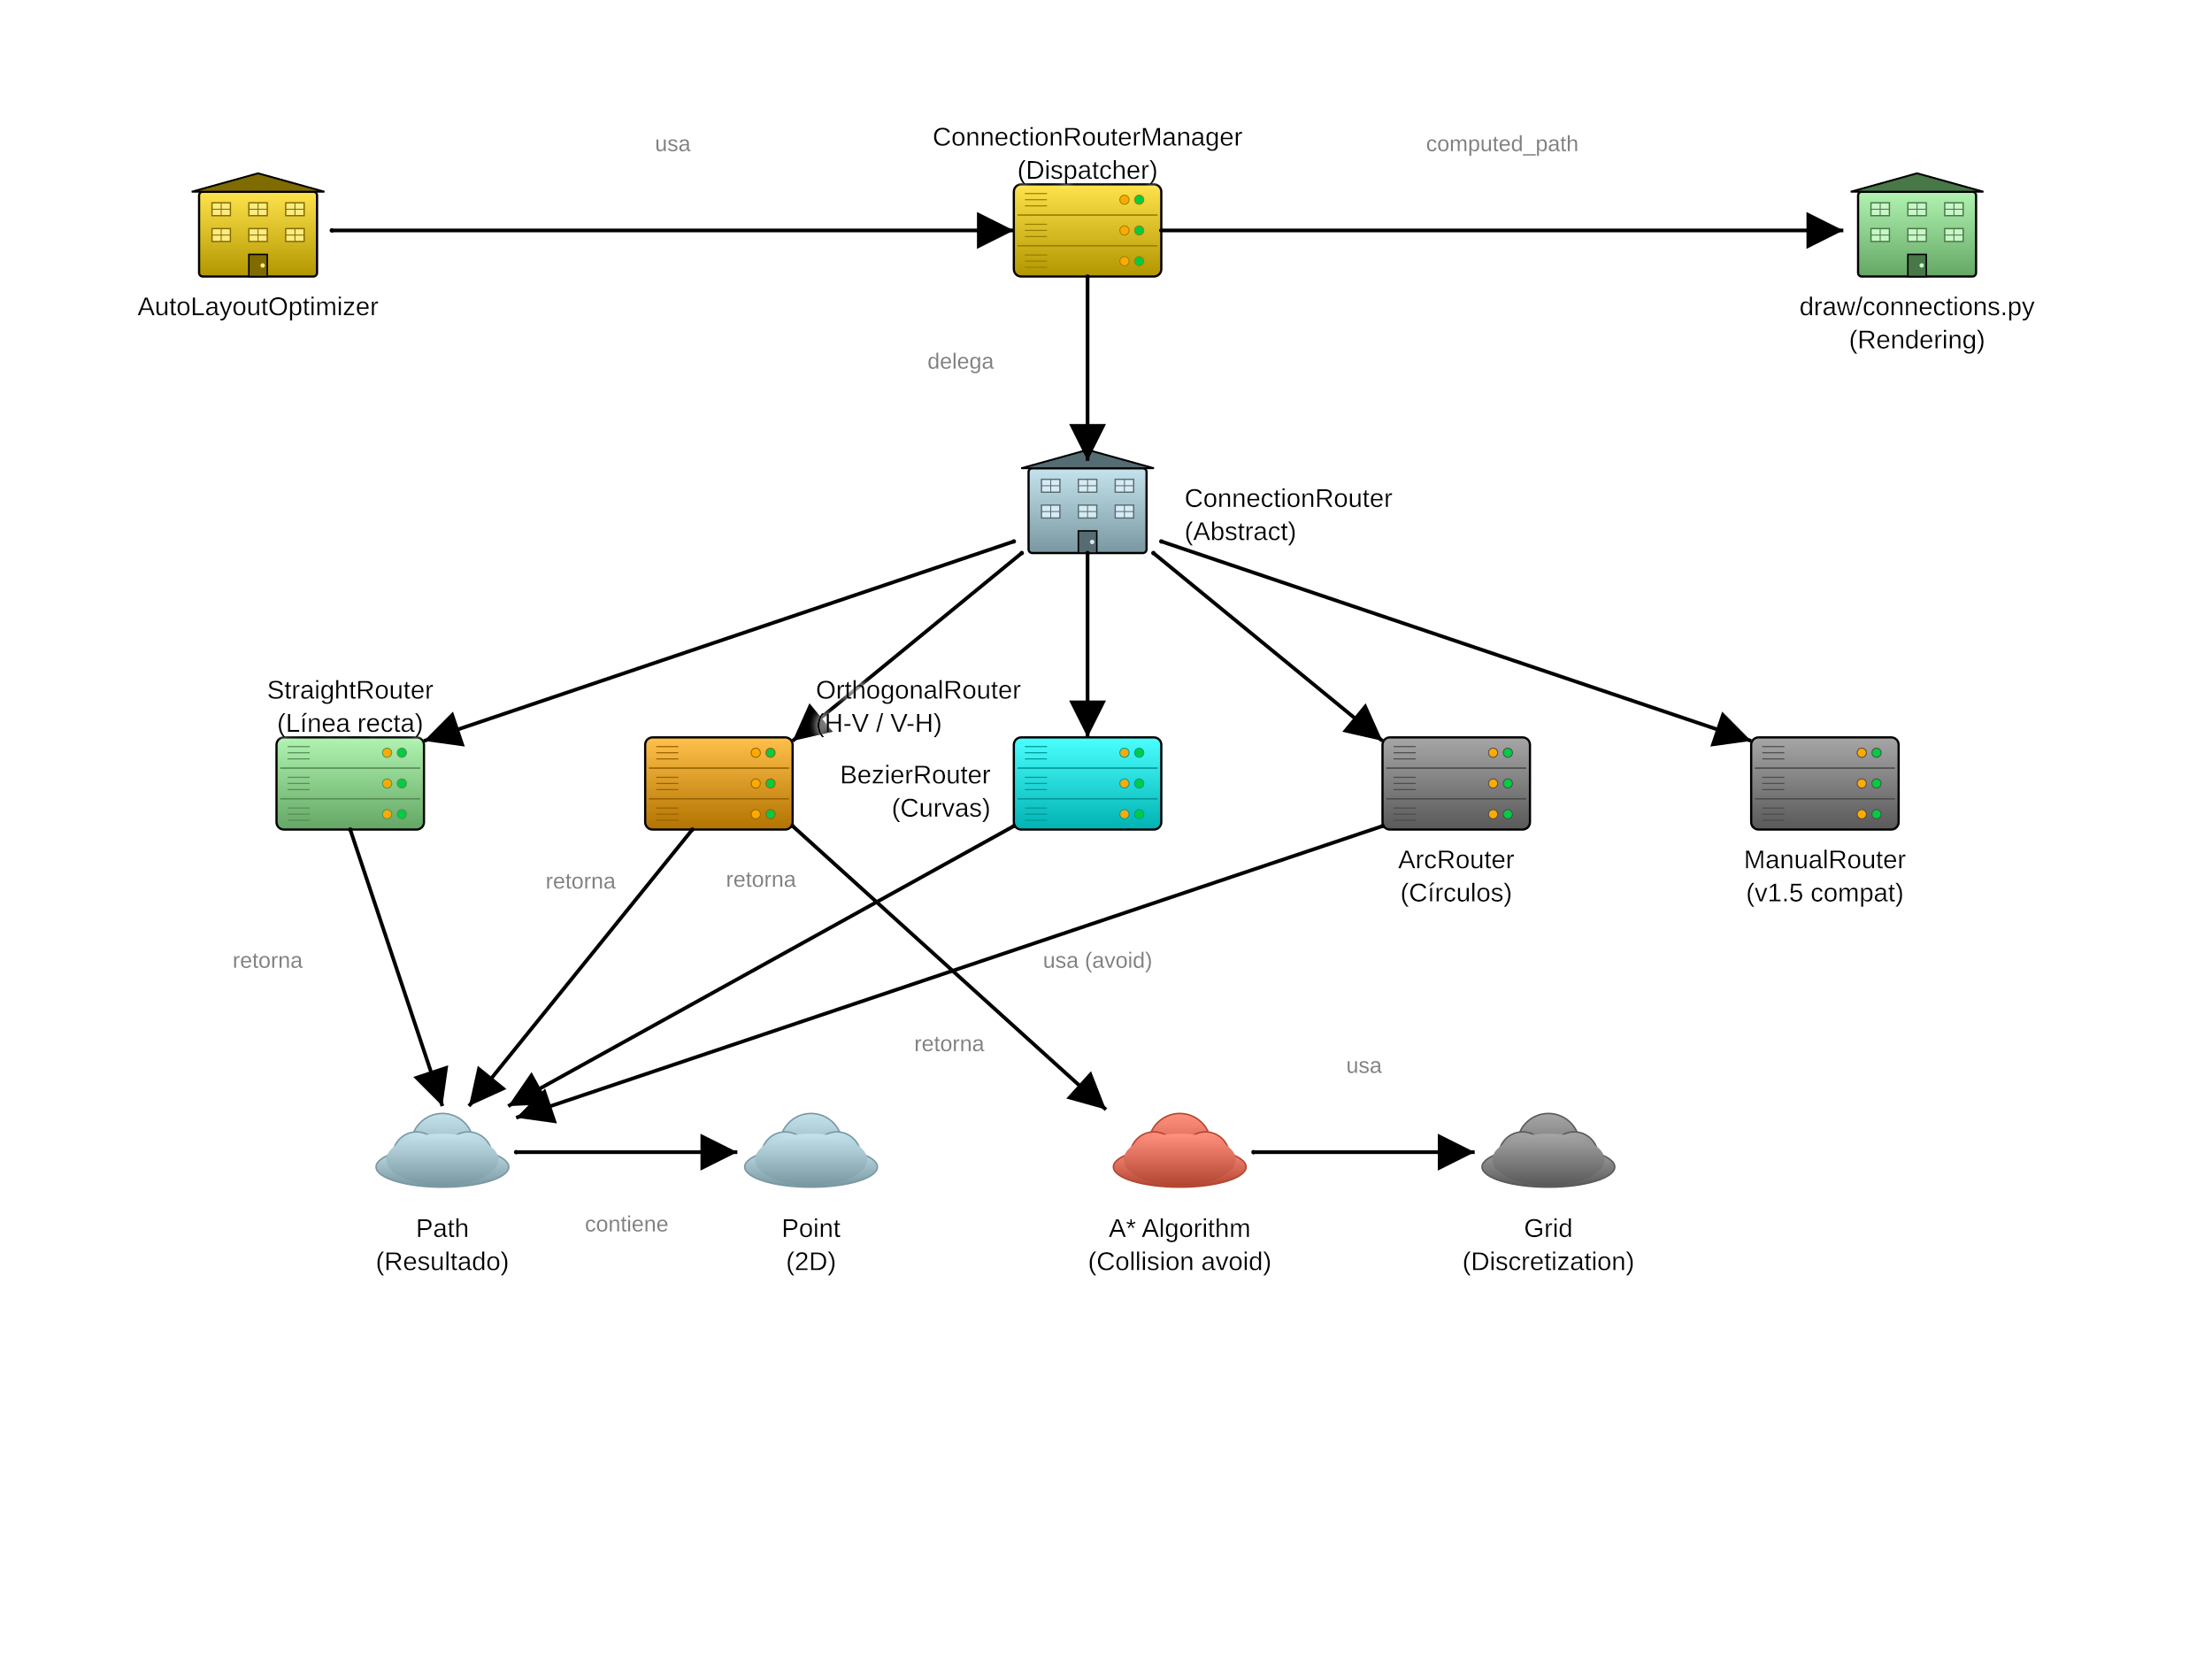
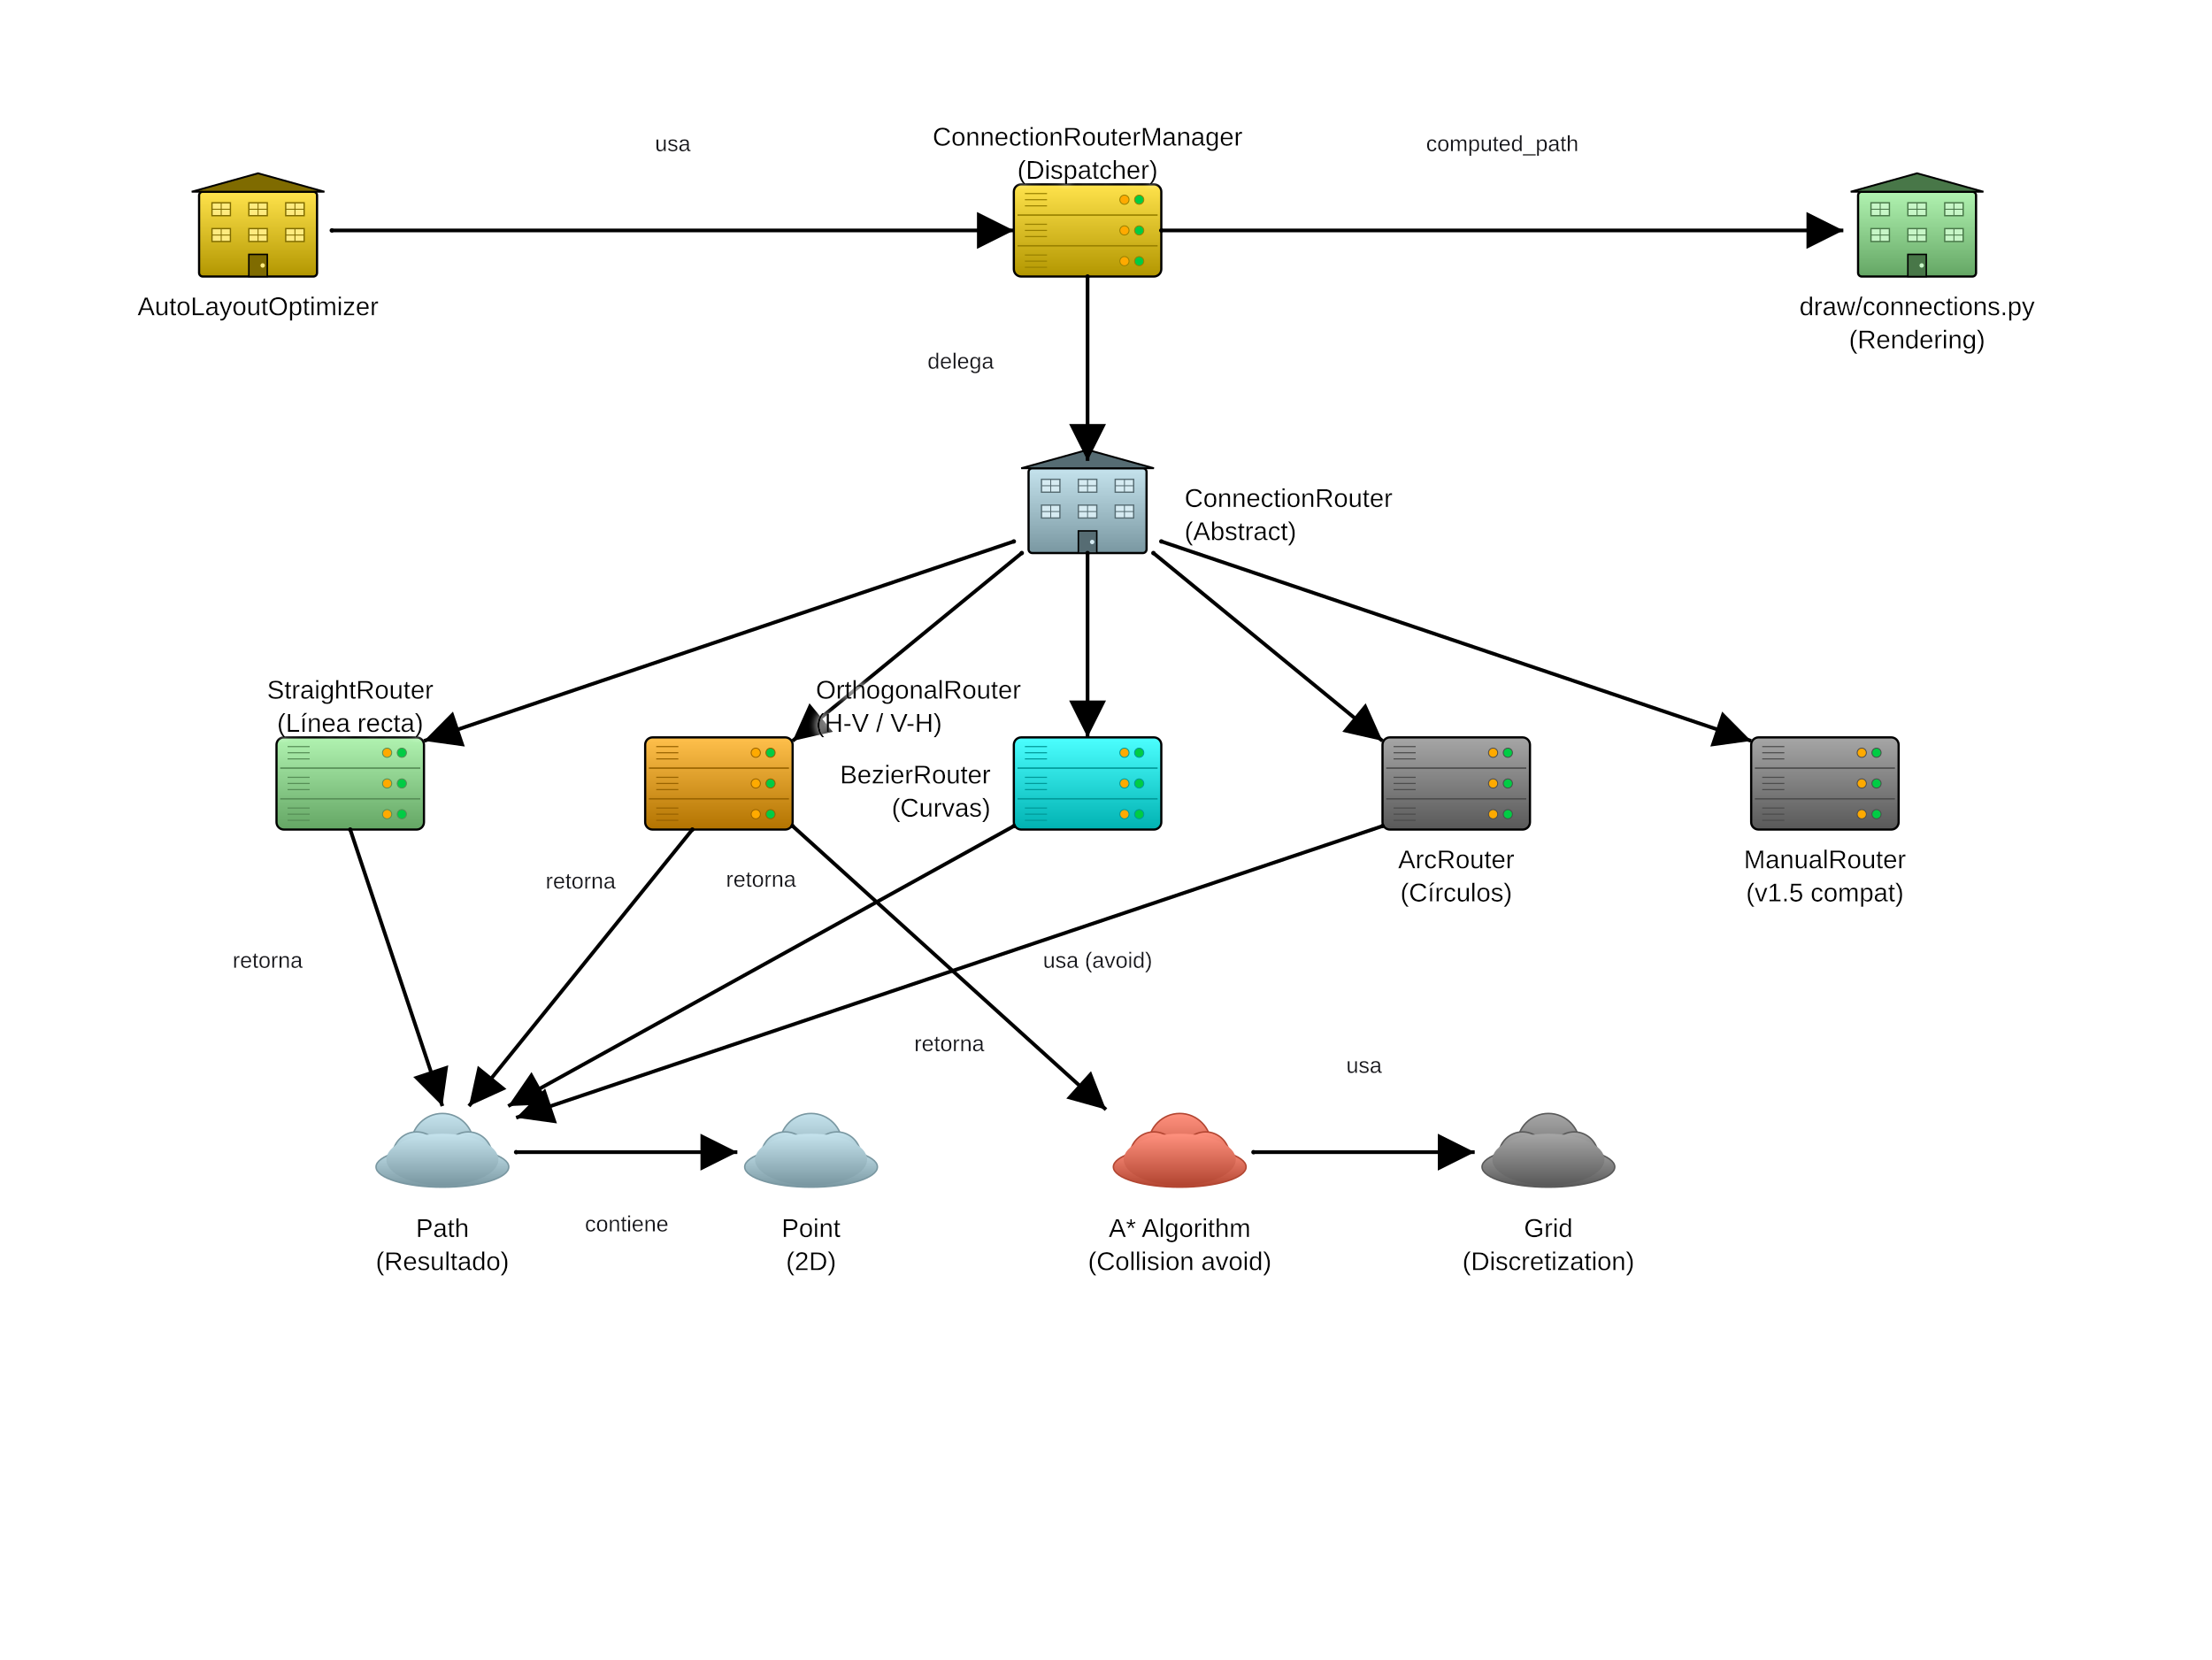
<svg xmlns="http://www.w3.org/2000/svg" baseProfile="full" height="900" version="1.1" viewBox="0,0,1200,900" width="1200">
  <defs>
    <filter height="140%" id="text-glow" width="140%" x="-20%" y="-20%">
      <feGaussianBlur in="SourceGraphic" result="blur" stdDeviation="2" />
      <feFlood flood-color="white" flood-opacity="1" result="color" />
      <feComposite in="color" in2="blur" operator="in" result="shadow" />
      <feMerge>
        <feMergeNode in="shadow" />
        <feMergeNode in="shadow" />
        <feMergeNode in="SourceGraphic" />
      </feMerge>
    </filter>
    <marker id="arrow-end" markerHeight="10" markerWidth="10" orient="auto" refX="10" refY="5">
      <path d="M 0 0 L 10 5 L 0 10 z" fill="black" />
    </marker>
    <marker id="arrow-start" markerHeight="10" markerWidth="10" orient="auto" refX="0" refY="5">
      <path d="M 10 0 L 0 5 L 10 10 z" fill="black" />
    </marker>
    <marker id="circle-start" markerHeight="2.4" markerUnits="userSpaceOnUse" markerWidth="2.4" orient="auto" refX="1.2" refY="1.2">
      <circle cx="1.2" cy="1.2" fill="black" r="1.2" />
    </marker>
    <marker id="circle-end" markerHeight="2.4" markerUnits="userSpaceOnUse" markerWidth="2.4" orient="auto" refX="1.2" refY="1.2">
      <circle cx="1.2" cy="1.2" fill="black" r="1.2" />
    </marker>
    <linearGradient id="gradient-manager" x1="0%" x2="0%" y1="0%" y2="100%">
      <stop offset="0%" stop-color="#ffe34c" />
      <stop offset="100%" stop-color="#b29600" />
    </linearGradient>
    <linearGradient id="gradient-router-base" x1="0%" x2="0%" y1="0%" y2="100%">
      <stop offset="0%" stop-color="#c5e3ed" />
      <stop offset="100%" stop-color="#7997a1" />
    </linearGradient>
    <linearGradient id="gradient-straight" x1="0%" x2="0%" y1="0%" y2="100%">
      <stop offset="0%" stop-color="#b1f3b1" />
      <stop offset="100%" stop-color="#64a664" />
    </linearGradient>
    <linearGradient id="gradient-orthogonal" x1="0%" x2="0%" y1="0%" y2="100%">
      <stop offset="0%" stop-color="#ffc04c" />
      <stop offset="100%" stop-color="#b27300" />
    </linearGradient>
    <linearGradient id="gradient-bezier" x1="0%" x2="0%" y1="0%" y2="100%">
      <stop offset="0%" stop-color="#4cffff" />
      <stop offset="100%" stop-color="#00b2b2" />
    </linearGradient>
    <linearGradient id="gradient-arc" x1="0%" x2="0%" y1="0%" y2="100%">
      <stop offset="0%" stop-color="#a6a6a6" />
      <stop offset="100%" stop-color="#595959" />
    </linearGradient>
    <linearGradient id="gradient-manual" x1="0%" x2="0%" y1="0%" y2="100%">
      <stop offset="0%" stop-color="#a6a6a6" />
      <stop offset="100%" stop-color="#595959" />
    </linearGradient>
    <linearGradient id="gradient-path-class" x1="0%" x2="0%" y1="0%" y2="100%">
      <stop offset="0%" stop-color="#c5e3ed" />
      <stop offset="100%" stop-color="#7997a1" />
    </linearGradient>
    <linearGradient id="gradient-point-class" x1="0%" x2="0%" y1="0%" y2="100%">
      <stop offset="0%" stop-color="#c5e3ed" />
      <stop offset="100%" stop-color="#7997a1" />
    </linearGradient>
    <linearGradient id="gradient-astar" x1="0%" x2="0%" y1="0%" y2="100%">
      <stop offset="0%" stop-color="#ff917e" />
      <stop offset="100%" stop-color="#b24531" />
    </linearGradient>
    <linearGradient id="gradient-grid" x1="0%" x2="0%" y1="0%" y2="100%">
      <stop offset="0%" stop-color="#a6a6a6" />
      <stop offset="100%" stop-color="#595959" />
    </linearGradient>
    <linearGradient id="gradient-optimizer" x1="0%" x2="0%" y1="0%" y2="100%">
      <stop offset="0%" stop-color="#ffe34c" />
      <stop offset="100%" stop-color="#b29600" />
    </linearGradient>
    <linearGradient id="gradient-draw-connections" x1="0%" x2="0%" y1="0%" y2="100%">
      <stop offset="0%" stop-color="#b1f3b1" />
      <stop offset="100%" stop-color="#64a664" />
    </linearGradient>
  </defs>
  <g id="manager">
    <rect fill="url(#gradient-manager)" height="50" rx="4" ry="4" stroke="black" stroke-width="1.2" width="80" x="550" y="100" />
    <line stroke="#998100" stroke-width="0.8" x1="552" x2="628" y1="116.667" y2="116.667" />
    <line stroke="#998100" stroke-width="0.8" x1="552" x2="628" y1="133.333" y2="133.333" />
    <circle cx="618" cy="108.333" fill="#00cc44" r="2.5" stroke="#998100" stroke-width="0.5" />
    <circle cx="610" cy="108.333" fill="#ffaa00" r="2.5" stroke="#998100" stroke-width="0.5" />
    <circle cx="618" cy="125.0" fill="#00cc44" r="2.5" stroke="#998100" stroke-width="0.5" />
    <circle cx="610" cy="125.0" fill="#ffaa00" r="2.5" stroke="#998100" stroke-width="0.5" />
    <circle cx="618" cy="141.667" fill="#00cc44" r="2.5" stroke="#998100" stroke-width="0.5" />
    <circle cx="610" cy="141.667" fill="#ffaa00" r="2.5" stroke="#998100" stroke-width="0.5" />
    <line stroke="#998100" stroke-width="0.6" x1="556" x2="568" y1="105.0" y2="105.0" />
    <line stroke="#998100" stroke-width="0.6" x1="556" x2="568" y1="108.333" y2="108.333" />
    <line stroke="#998100" stroke-width="0.6" x1="556" x2="568" y1="111.667" y2="111.667" />
    <line stroke="#998100" stroke-width="0.6" x1="556" x2="568" y1="121.667" y2="121.667" />
    <line stroke="#998100" stroke-width="0.6" x1="556" x2="568" y1="125.0" y2="125.0" />
    <line stroke="#998100" stroke-width="0.6" x1="556" x2="568" y1="128.333" y2="128.333" />
    <line stroke="#998100" stroke-width="0.6" x1="556" x2="568" y1="138.333" y2="138.333" />
    <line stroke="#998100" stroke-width="0.6" x1="556" x2="568" y1="141.667" y2="141.667" />
    <line stroke="#998100" stroke-width="0.6" x1="556" x2="568" y1="145.0" y2="145.0" />
  </g>
  <g id="router-base">
    <rect fill="url(#gradient-router-base)" height="46" rx="2" ry="2" stroke="black" stroke-width="1.2" width="64" x="558" y="254" />
    <polygon fill="#566c73" points="554,254 590.0,244 626,254" stroke="black" stroke-width="1.0" />
    <rect fill="#d6ebf2" height="7" stroke="#566c73" stroke-width="0.7" width="10" x="565" y="260" />
    <line stroke="#566c73" stroke-width="0.5" x1="570.0" x2="570.0" y1="260" y2="267" />
    <line stroke="#566c73" stroke-width="0.5" x1="565" x2="575" y1="263.5" y2="263.5" />
    <rect fill="#d6ebf2" height="7" stroke="#566c73" stroke-width="0.7" width="10" x="585" y="260" />
    <line stroke="#566c73" stroke-width="0.5" x1="590.0" x2="590.0" y1="260" y2="267" />
    <line stroke="#566c73" stroke-width="0.5" x1="585" x2="595" y1="263.5" y2="263.5" />
    <rect fill="#d6ebf2" height="7" stroke="#566c73" stroke-width="0.7" width="10" x="605" y="260" />
    <line stroke="#566c73" stroke-width="0.5" x1="610.0" x2="610.0" y1="260" y2="267" />
    <line stroke="#566c73" stroke-width="0.5" x1="605" x2="615" y1="263.5" y2="263.5" />
    <rect fill="#d6ebf2" height="7" stroke="#566c73" stroke-width="0.7" width="10" x="565" y="274" />
    <line stroke="#566c73" stroke-width="0.5" x1="570.0" x2="570.0" y1="274" y2="281" />
    <line stroke="#566c73" stroke-width="0.5" x1="565" x2="575" y1="277.5" y2="277.5" />
    <rect fill="#d6ebf2" height="7" stroke="#566c73" stroke-width="0.7" width="10" x="585" y="274" />
    <line stroke="#566c73" stroke-width="0.5" x1="590.0" x2="590.0" y1="274" y2="281" />
    <line stroke="#566c73" stroke-width="0.5" x1="585" x2="595" y1="277.5" y2="277.5" />
    <rect fill="#d6ebf2" height="7" stroke="#566c73" stroke-width="0.7" width="10" x="605" y="274" />
    <line stroke="#566c73" stroke-width="0.5" x1="610.0" x2="610.0" y1="274" y2="281" />
    <line stroke="#566c73" stroke-width="0.5" x1="605" x2="615" y1="277.5" y2="277.5" />
    <rect fill="#566c73" height="12" stroke="black" stroke-width="0.8" width="10" x="585.0" y="288" />
    <circle cx="592.5" cy="294.0" fill="#d6ebf2" r="1.2" />
  </g>
  <g id="straight">
    <rect fill="url(#gradient-straight)" height="50" rx="4" ry="4" stroke="black" stroke-width="1.2" width="80" x="150" y="400" />
    <line stroke="#568e56" stroke-width="0.8" x1="152" x2="228" y1="416.667" y2="416.667" />
    <line stroke="#568e56" stroke-width="0.8" x1="152" x2="228" y1="433.333" y2="433.333" />
    <circle cx="218" cy="408.333" fill="#00cc44" r="2.5" stroke="#568e56" stroke-width="0.5" />
    <circle cx="210" cy="408.333" fill="#ffaa00" r="2.5" stroke="#568e56" stroke-width="0.5" />
    <circle cx="218" cy="425.0" fill="#00cc44" r="2.5" stroke="#568e56" stroke-width="0.5" />
    <circle cx="210" cy="425.0" fill="#ffaa00" r="2.5" stroke="#568e56" stroke-width="0.5" />
    <circle cx="218" cy="441.667" fill="#00cc44" r="2.5" stroke="#568e56" stroke-width="0.5" />
    <circle cx="210" cy="441.667" fill="#ffaa00" r="2.5" stroke="#568e56" stroke-width="0.5" />
    <line stroke="#568e56" stroke-width="0.6" x1="156" x2="168" y1="405.0" y2="405.0" />
    <line stroke="#568e56" stroke-width="0.6" x1="156" x2="168" y1="408.333" y2="408.333" />
    <line stroke="#568e56" stroke-width="0.6" x1="156" x2="168" y1="411.667" y2="411.667" />
    <line stroke="#568e56" stroke-width="0.6" x1="156" x2="168" y1="421.667" y2="421.667" />
    <line stroke="#568e56" stroke-width="0.6" x1="156" x2="168" y1="425.0" y2="425.0" />
    <line stroke="#568e56" stroke-width="0.6" x1="156" x2="168" y1="428.333" y2="428.333" />
    <line stroke="#568e56" stroke-width="0.6" x1="156" x2="168" y1="438.333" y2="438.333" />
    <line stroke="#568e56" stroke-width="0.6" x1="156" x2="168" y1="441.667" y2="441.667" />
    <line stroke="#568e56" stroke-width="0.6" x1="156" x2="168" y1="445.0" y2="445.0" />
  </g>
  <g id="orthogonal">
    <rect fill="url(#gradient-orthogonal)" height="50" rx="4" ry="4" stroke="black" stroke-width="1.2" width="80" x="350" y="400" />
    <line stroke="#996300" stroke-width="0.8" x1="352" x2="428" y1="416.667" y2="416.667" />
    <line stroke="#996300" stroke-width="0.8" x1="352" x2="428" y1="433.333" y2="433.333" />
    <circle cx="418" cy="408.333" fill="#00cc44" r="2.5" stroke="#996300" stroke-width="0.5" />
    <circle cx="410" cy="408.333" fill="#ffaa00" r="2.5" stroke="#996300" stroke-width="0.5" />
    <circle cx="418" cy="425.0" fill="#00cc44" r="2.5" stroke="#996300" stroke-width="0.5" />
    <circle cx="410" cy="425.0" fill="#ffaa00" r="2.5" stroke="#996300" stroke-width="0.5" />
    <circle cx="418" cy="441.667" fill="#00cc44" r="2.5" stroke="#996300" stroke-width="0.5" />
    <circle cx="410" cy="441.667" fill="#ffaa00" r="2.5" stroke="#996300" stroke-width="0.5" />
    <line stroke="#996300" stroke-width="0.6" x1="356" x2="368" y1="405.0" y2="405.0" />
    <line stroke="#996300" stroke-width="0.6" x1="356" x2="368" y1="408.333" y2="408.333" />
    <line stroke="#996300" stroke-width="0.6" x1="356" x2="368" y1="411.667" y2="411.667" />
    <line stroke="#996300" stroke-width="0.6" x1="356" x2="368" y1="421.667" y2="421.667" />
    <line stroke="#996300" stroke-width="0.6" x1="356" x2="368" y1="425.0" y2="425.0" />
    <line stroke="#996300" stroke-width="0.6" x1="356" x2="368" y1="428.333" y2="428.333" />
    <line stroke="#996300" stroke-width="0.6" x1="356" x2="368" y1="438.333" y2="438.333" />
    <line stroke="#996300" stroke-width="0.6" x1="356" x2="368" y1="441.667" y2="441.667" />
    <line stroke="#996300" stroke-width="0.6" x1="356" x2="368" y1="445.0" y2="445.0" />
  </g>
  <g id="bezier">
    <rect fill="url(#gradient-bezier)" height="50" rx="4" ry="4" stroke="black" stroke-width="1.2" width="80" x="550" y="400" />
    <line stroke="#009999" stroke-width="0.8" x1="552" x2="628" y1="416.667" y2="416.667" />
    <line stroke="#009999" stroke-width="0.8" x1="552" x2="628" y1="433.333" y2="433.333" />
    <circle cx="618" cy="408.333" fill="#00cc44" r="2.5" stroke="#009999" stroke-width="0.5" />
    <circle cx="610" cy="408.333" fill="#ffaa00" r="2.5" stroke="#009999" stroke-width="0.5" />
    <circle cx="618" cy="425.0" fill="#00cc44" r="2.5" stroke="#009999" stroke-width="0.5" />
    <circle cx="610" cy="425.0" fill="#ffaa00" r="2.5" stroke="#009999" stroke-width="0.5" />
    <circle cx="618" cy="441.667" fill="#00cc44" r="2.5" stroke="#009999" stroke-width="0.5" />
    <circle cx="610" cy="441.667" fill="#ffaa00" r="2.5" stroke="#009999" stroke-width="0.5" />
    <line stroke="#009999" stroke-width="0.6" x1="556" x2="568" y1="405.0" y2="405.0" />
    <line stroke="#009999" stroke-width="0.6" x1="556" x2="568" y1="408.333" y2="408.333" />
    <line stroke="#009999" stroke-width="0.6" x1="556" x2="568" y1="411.667" y2="411.667" />
    <line stroke="#009999" stroke-width="0.6" x1="556" x2="568" y1="421.667" y2="421.667" />
    <line stroke="#009999" stroke-width="0.6" x1="556" x2="568" y1="425.0" y2="425.0" />
    <line stroke="#009999" stroke-width="0.6" x1="556" x2="568" y1="428.333" y2="428.333" />
    <line stroke="#009999" stroke-width="0.6" x1="556" x2="568" y1="438.333" y2="438.333" />
    <line stroke="#009999" stroke-width="0.6" x1="556" x2="568" y1="441.667" y2="441.667" />
    <line stroke="#009999" stroke-width="0.6" x1="556" x2="568" y1="445.0" y2="445.0" />
  </g>
  <g id="arc">
    <rect fill="url(#gradient-arc)" height="50" rx="4" ry="4" stroke="black" stroke-width="1.2" width="80" x="750" y="400" />
    <line stroke="#4c4c4c" stroke-width="0.8" x1="752" x2="828" y1="416.667" y2="416.667" />
    <line stroke="#4c4c4c" stroke-width="0.8" x1="752" x2="828" y1="433.333" y2="433.333" />
    <circle cx="818" cy="408.333" fill="#00cc44" r="2.5" stroke="#4c4c4c" stroke-width="0.5" />
    <circle cx="810" cy="408.333" fill="#ffaa00" r="2.5" stroke="#4c4c4c" stroke-width="0.5" />
    <circle cx="818" cy="425.0" fill="#00cc44" r="2.5" stroke="#4c4c4c" stroke-width="0.5" />
    <circle cx="810" cy="425.0" fill="#ffaa00" r="2.5" stroke="#4c4c4c" stroke-width="0.5" />
    <circle cx="818" cy="441.667" fill="#00cc44" r="2.5" stroke="#4c4c4c" stroke-width="0.5" />
    <circle cx="810" cy="441.667" fill="#ffaa00" r="2.5" stroke="#4c4c4c" stroke-width="0.5" />
    <line stroke="#4c4c4c" stroke-width="0.6" x1="756" x2="768" y1="405.0" y2="405.0" />
    <line stroke="#4c4c4c" stroke-width="0.6" x1="756" x2="768" y1="408.333" y2="408.333" />
    <line stroke="#4c4c4c" stroke-width="0.6" x1="756" x2="768" y1="411.667" y2="411.667" />
    <line stroke="#4c4c4c" stroke-width="0.6" x1="756" x2="768" y1="421.667" y2="421.667" />
    <line stroke="#4c4c4c" stroke-width="0.6" x1="756" x2="768" y1="425.0" y2="425.0" />
    <line stroke="#4c4c4c" stroke-width="0.6" x1="756" x2="768" y1="428.333" y2="428.333" />
    <line stroke="#4c4c4c" stroke-width="0.6" x1="756" x2="768" y1="438.333" y2="438.333" />
    <line stroke="#4c4c4c" stroke-width="0.6" x1="756" x2="768" y1="441.667" y2="441.667" />
    <line stroke="#4c4c4c" stroke-width="0.6" x1="756" x2="768" y1="445.0" y2="445.0" />
  </g>
  <g id="manual">
    <rect fill="url(#gradient-manual)" height="50" rx="4" ry="4" stroke="black" stroke-width="1.2" width="80" x="950" y="400" />
    <line stroke="#4c4c4c" stroke-width="0.8" x1="952" x2="1028" y1="416.667" y2="416.667" />
    <line stroke="#4c4c4c" stroke-width="0.8" x1="952" x2="1028" y1="433.333" y2="433.333" />
    <circle cx="1018" cy="408.333" fill="#00cc44" r="2.5" stroke="#4c4c4c" stroke-width="0.5" />
    <circle cx="1010" cy="408.333" fill="#ffaa00" r="2.5" stroke="#4c4c4c" stroke-width="0.5" />
    <circle cx="1018" cy="425.0" fill="#00cc44" r="2.5" stroke="#4c4c4c" stroke-width="0.5" />
    <circle cx="1010" cy="425.0" fill="#ffaa00" r="2.5" stroke="#4c4c4c" stroke-width="0.5" />
    <circle cx="1018" cy="441.667" fill="#00cc44" r="2.5" stroke="#4c4c4c" stroke-width="0.5" />
    <circle cx="1010" cy="441.667" fill="#ffaa00" r="2.5" stroke="#4c4c4c" stroke-width="0.5" />
    <line stroke="#4c4c4c" stroke-width="0.6" x1="956" x2="968" y1="405.0" y2="405.0" />
    <line stroke="#4c4c4c" stroke-width="0.6" x1="956" x2="968" y1="408.333" y2="408.333" />
    <line stroke="#4c4c4c" stroke-width="0.6" x1="956" x2="968" y1="411.667" y2="411.667" />
    <line stroke="#4c4c4c" stroke-width="0.6" x1="956" x2="968" y1="421.667" y2="421.667" />
    <line stroke="#4c4c4c" stroke-width="0.6" x1="956" x2="968" y1="425.0" y2="425.0" />
    <line stroke="#4c4c4c" stroke-width="0.6" x1="956" x2="968" y1="428.333" y2="428.333" />
    <line stroke="#4c4c4c" stroke-width="0.6" x1="956" x2="968" y1="438.333" y2="438.333" />
    <line stroke="#4c4c4c" stroke-width="0.6" x1="956" x2="968" y1="441.667" y2="441.667" />
    <line stroke="#4c4c4c" stroke-width="0.6" x1="956" x2="968" y1="445.0" y2="445.0" />
  </g>
  <g id="path-class">
    <ellipse cx="240.0" cy="633.0" fill="url(#gradient-path-class)" rx="36.0" ry="11.0" stroke="#7997a1" stroke-width="0.8" />
    <circle cx="240.0" cy="621.0" fill="url(#gradient-path-class)" r="17.0" stroke="#7997a1" stroke-width="0.8" />
    <circle cx="226.0" cy="627.0" fill="url(#gradient-path-class)" r="13.0" stroke="#7997a1" stroke-width="0.8" />
    <circle cx="254.0" cy="627.0" fill="url(#gradient-path-class)" r="13.0" stroke="#7997a1" stroke-width="0.8" />
    <ellipse cx="240.0" cy="629.0" fill="url(#gradient-path-class)" rx="30.4" ry="14" stroke="none" />
  </g>
  <g id="point-class">
    <ellipse cx="440.0" cy="633.0" fill="url(#gradient-point-class)" rx="36.0" ry="11.0" stroke="#7997a1" stroke-width="0.8" />
    <circle cx="440.0" cy="621.0" fill="url(#gradient-point-class)" r="17.0" stroke="#7997a1" stroke-width="0.8" />
    <circle cx="426.0" cy="627.0" fill="url(#gradient-point-class)" r="13.0" stroke="#7997a1" stroke-width="0.8" />
    <circle cx="454.0" cy="627.0" fill="url(#gradient-point-class)" r="13.0" stroke="#7997a1" stroke-width="0.8" />
    <ellipse cx="440.0" cy="629.0" fill="url(#gradient-point-class)" rx="30.4" ry="14" stroke="none" />
  </g>
  <g id="astar">
    <ellipse cx="640.0" cy="633.0" fill="url(#gradient-astar)" rx="36.0" ry="11.0" stroke="#b24531" stroke-width="0.8" />
    <circle cx="640.0" cy="621.0" fill="url(#gradient-astar)" r="17.0" stroke="#b24531" stroke-width="0.8" />
    <circle cx="626.0" cy="627.0" fill="url(#gradient-astar)" r="13.0" stroke="#b24531" stroke-width="0.8" />
    <circle cx="654.0" cy="627.0" fill="url(#gradient-astar)" r="13.0" stroke="#b24531" stroke-width="0.8" />
    <ellipse cx="640.0" cy="629.0" fill="url(#gradient-astar)" rx="30.4" ry="14" stroke="none" />
  </g>
  <g id="grid">
    <ellipse cx="840.0" cy="633.0" fill="url(#gradient-grid)" rx="36.0" ry="11.0" stroke="#595959" stroke-width="0.8" />
    <circle cx="840.0" cy="621.0" fill="url(#gradient-grid)" r="17.0" stroke="#595959" stroke-width="0.8" />
    <circle cx="826.0" cy="627.0" fill="url(#gradient-grid)" r="13.0" stroke="#595959" stroke-width="0.8" />
    <circle cx="854.0" cy="627.0" fill="url(#gradient-grid)" r="13.0" stroke="#595959" stroke-width="0.8" />
    <ellipse cx="840.0" cy="629.0" fill="url(#gradient-grid)" rx="30.4" ry="14" stroke="none" />
  </g>
  <g id="optimizer">
    <rect fill="url(#gradient-optimizer)" height="46" rx="2" ry="2" stroke="black" stroke-width="1.2" width="64" x="108" y="104" />
    <polygon fill="#7f6b00" points="104,104 140.0,94 176,104" stroke="black" stroke-width="1.0" />
    <rect fill="#ffeb7f" height="7" stroke="#7f6b00" stroke-width="0.7" width="10" x="115" y="110" />
    <line stroke="#7f6b00" stroke-width="0.5" x1="120.0" x2="120.0" y1="110" y2="117" />
    <line stroke="#7f6b00" stroke-width="0.5" x1="115" x2="125" y1="113.5" y2="113.5" />
    <rect fill="#ffeb7f" height="7" stroke="#7f6b00" stroke-width="0.7" width="10" x="135" y="110" />
    <line stroke="#7f6b00" stroke-width="0.5" x1="140.0" x2="140.0" y1="110" y2="117" />
    <line stroke="#7f6b00" stroke-width="0.5" x1="135" x2="145" y1="113.5" y2="113.5" />
    <rect fill="#ffeb7f" height="7" stroke="#7f6b00" stroke-width="0.7" width="10" x="155" y="110" />
    <line stroke="#7f6b00" stroke-width="0.5" x1="160.0" x2="160.0" y1="110" y2="117" />
    <line stroke="#7f6b00" stroke-width="0.5" x1="155" x2="165" y1="113.5" y2="113.5" />
    <rect fill="#ffeb7f" height="7" stroke="#7f6b00" stroke-width="0.7" width="10" x="115" y="124" />
    <line stroke="#7f6b00" stroke-width="0.5" x1="120.0" x2="120.0" y1="124" y2="131" />
    <line stroke="#7f6b00" stroke-width="0.5" x1="115" x2="125" y1="127.5" y2="127.5" />
    <rect fill="#ffeb7f" height="7" stroke="#7f6b00" stroke-width="0.7" width="10" x="135" y="124" />
    <line stroke="#7f6b00" stroke-width="0.5" x1="140.0" x2="140.0" y1="124" y2="131" />
    <line stroke="#7f6b00" stroke-width="0.5" x1="135" x2="145" y1="127.5" y2="127.5" />
    <rect fill="#ffeb7f" height="7" stroke="#7f6b00" stroke-width="0.7" width="10" x="155" y="124" />
    <line stroke="#7f6b00" stroke-width="0.5" x1="160.0" x2="160.0" y1="124" y2="131" />
    <line stroke="#7f6b00" stroke-width="0.5" x1="155" x2="165" y1="127.5" y2="127.5" />
    <rect fill="#7f6b00" height="12" stroke="black" stroke-width="0.8" width="10" x="135.0" y="138" />
    <circle cx="142.5" cy="144.0" fill="#ffeb7f" r="1.2" />
  </g>
  <g id="draw-connections">
    <rect fill="url(#gradient-draw-connections)" height="46" rx="2" ry="2" stroke="black" stroke-width="1.2" width="64" x="1008" y="104" />
    <polygon fill="#487748" points="1004,104 1040.0,94 1076,104" stroke="black" stroke-width="1.0" />
    <rect fill="#c7f6c7" height="7" stroke="#487748" stroke-width="0.7" width="10" x="1015" y="110" />
    <line stroke="#487748" stroke-width="0.5" x1="1020.0" x2="1020.0" y1="110" y2="117" />
    <line stroke="#487748" stroke-width="0.5" x1="1015" x2="1025" y1="113.5" y2="113.5" />
    <rect fill="#c7f6c7" height="7" stroke="#487748" stroke-width="0.7" width="10" x="1035" y="110" />
    <line stroke="#487748" stroke-width="0.5" x1="1040.0" x2="1040.0" y1="110" y2="117" />
    <line stroke="#487748" stroke-width="0.5" x1="1035" x2="1045" y1="113.5" y2="113.5" />
    <rect fill="#c7f6c7" height="7" stroke="#487748" stroke-width="0.7" width="10" x="1055" y="110" />
    <line stroke="#487748" stroke-width="0.5" x1="1060.0" x2="1060.0" y1="110" y2="117" />
    <line stroke="#487748" stroke-width="0.5" x1="1055" x2="1065" y1="113.5" y2="113.5" />
    <rect fill="#c7f6c7" height="7" stroke="#487748" stroke-width="0.7" width="10" x="1015" y="124" />
    <line stroke="#487748" stroke-width="0.5" x1="1020.0" x2="1020.0" y1="124" y2="131" />
    <line stroke="#487748" stroke-width="0.5" x1="1015" x2="1025" y1="127.5" y2="127.5" />
    <rect fill="#c7f6c7" height="7" stroke="#487748" stroke-width="0.7" width="10" x="1035" y="124" />
    <line stroke="#487748" stroke-width="0.5" x1="1040.0" x2="1040.0" y1="124" y2="131" />
    <line stroke="#487748" stroke-width="0.5" x1="1035" x2="1045" y1="127.5" y2="127.5" />
    <rect fill="#c7f6c7" height="7" stroke="#487748" stroke-width="0.7" width="10" x="1055" y="124" />
    <line stroke="#487748" stroke-width="0.5" x1="1060.0" x2="1060.0" y1="124" y2="131" />
    <line stroke="#487748" stroke-width="0.5" x1="1055" x2="1065" y1="127.5" y2="127.5" />
    <rect fill="#487748" height="12" stroke="black" stroke-width="0.8" width="10" x="1035.0" y="138" />
    <circle cx="1042.5" cy="144.0" fill="#c7f6c7" r="1.2" />
  </g>
  <line marker-end="url(#arrow-end)" marker-start="url(#circle-start)" stroke="black" stroke-width="2" x1="180.0" x2="550.0" y1="125.0" y2="125.0" />
  <line marker-end="url(#arrow-end)" marker-start="url(#circle-start)" stroke="black" stroke-width="2" x1="590.0" x2="590.0" y1="150.0" y2="250.0" />
  <line marker-end="url(#arrow-end)" marker-start="url(#circle-start)" stroke="black" stroke-width="2" x1="550.0" x2="230.0" y1="293.7" y2="401.9" />
  <line marker-end="url(#arrow-end)" marker-start="url(#circle-start)" stroke="black" stroke-width="2" x1="554.3" x2="430.0" y1="300.0" y2="401.9" />
  <line marker-end="url(#arrow-end)" marker-start="url(#circle-start)" stroke="black" stroke-width="2" x1="590.0" x2="590.0" y1="300.0" y2="400.0" />
  <line marker-end="url(#arrow-end)" marker-start="url(#circle-start)" stroke="black" stroke-width="2" x1="625.7" x2="750.0" y1="300.0" y2="401.9" />
  <line marker-end="url(#arrow-end)" marker-start="url(#circle-start)" stroke="black" stroke-width="2" x1="630.0" x2="950.0" y1="293.7" y2="401.9" />
  <line marker-end="url(#arrow-end)" marker-start="url(#circle-start)" stroke="black" stroke-width="2" x1="190.0" x2="240.0" y1="450.0" y2="600.0" />
  <line marker-end="url(#arrow-end)" marker-start="url(#circle-start)" stroke="black" stroke-width="2" x1="375.6" x2="254.4" y1="450.0" y2="600.0" />
  <line marker-end="url(#arrow-end)" marker-start="url(#circle-start)" stroke="black" stroke-width="2" x1="550.0" x2="275.7" y1="448.1" y2="600.0" />
  <line marker-end="url(#arrow-end)" marker-start="url(#circle-start)" stroke="black" stroke-width="2" x1="750.0" x2="280.0" y1="448.1" y2="606.3" />
  <line marker-end="url(#arrow-end)" marker-start="url(#circle-start)" stroke="black" stroke-width="2" x1="430.0" x2="600.0" y1="448.1" y2="601.9" />
  <line marker-end="url(#arrow-end)" marker-start="url(#circle-start)" stroke="black" stroke-width="2" x1="680.0" x2="800.0" y1="625.0" y2="625.0" />
  <line marker-end="url(#arrow-end)" marker-start="url(#circle-start)" stroke="black" stroke-width="2" x1="280.0" x2="400.0" y1="625.0" y2="625.0" />
  <line marker-end="url(#arrow-end)" marker-start="url(#circle-start)" stroke="black" stroke-width="2" x1="630.0" x2="1000.0" y1="125.0" y2="125.0" />
  <text fill="black" filter="url(#text-glow)" font-family="Arial, sans-serif" font-size="14px" text-anchor="middle" x="590.0" y="79.0">ConnectionRouterManager</text>
  <text fill="black" filter="url(#text-glow)" font-family="Arial, sans-serif" font-size="14px" text-anchor="middle" x="590.0" y="97.0">(Dispatcher)</text>
  <text fill="black" filter="url(#text-glow)" font-family="Arial, sans-serif" font-size="14px" text-anchor="start" x="642.6" y="275.0">ConnectionRouter</text>
  <text fill="black" filter="url(#text-glow)" font-family="Arial, sans-serif" font-size="14px" text-anchor="start" x="642.6" y="293.0">(Abstract)</text>
  <text fill="black" filter="url(#text-glow)" font-family="Arial, sans-serif" font-size="14px" text-anchor="middle" x="190.0" y="379.0">StraightRouter</text>
  <text fill="black" filter="url(#text-glow)" font-family="Arial, sans-serif" font-size="14px" text-anchor="middle" x="190.0" y="397.0">(Línea recta)</text>
  <text fill="black" filter="url(#text-glow)" font-family="Arial, sans-serif" font-size="14px" text-anchor="start" x="442.6" y="379.0">OrthogonalRouter</text>
  <text fill="black" filter="url(#text-glow)" font-family="Arial, sans-serif" font-size="14px" text-anchor="start" x="442.6" y="397.0">(H-V / V-H)</text>
  <text fill="black" filter="url(#text-glow)" font-family="Arial, sans-serif" font-size="14px" text-anchor="end" x="537.4" y="425.0">BezierRouter</text>
  <text fill="black" filter="url(#text-glow)" font-family="Arial, sans-serif" font-size="14px" text-anchor="end" x="537.4" y="443.0">(Curvas)</text>
  <text fill="black" filter="url(#text-glow)" font-family="Arial, sans-serif" font-size="14px" text-anchor="middle" x="790.0" y="471.0">ArcRouter</text>
  <text fill="black" filter="url(#text-glow)" font-family="Arial, sans-serif" font-size="14px" text-anchor="middle" x="790.0" y="489.0">(Círculos)</text>
  <text fill="black" filter="url(#text-glow)" font-family="Arial, sans-serif" font-size="14px" text-anchor="middle" x="990.0" y="471.0">ManualRouter</text>
  <text fill="black" filter="url(#text-glow)" font-family="Arial, sans-serif" font-size="14px" text-anchor="middle" x="990.0" y="489.0">(v1.5 compat)</text>
  <text fill="black" filter="url(#text-glow)" font-family="Arial, sans-serif" font-size="14px" text-anchor="middle" x="240.0" y="671.0">Path</text>
  <text fill="black" filter="url(#text-glow)" font-family="Arial, sans-serif" font-size="14px" text-anchor="middle" x="240.0" y="689.0">(Resultado)</text>
  <text fill="black" filter="url(#text-glow)" font-family="Arial, sans-serif" font-size="14px" text-anchor="middle" x="440.0" y="671.0">Point</text>
  <text fill="black" filter="url(#text-glow)" font-family="Arial, sans-serif" font-size="14px" text-anchor="middle" x="440.0" y="689.0">(2D)</text>
  <text fill="black" filter="url(#text-glow)" font-family="Arial, sans-serif" font-size="14px" text-anchor="middle" x="640.0" y="671.0">A* Algorithm</text>
  <text fill="black" filter="url(#text-glow)" font-family="Arial, sans-serif" font-size="14px" text-anchor="middle" x="640.0" y="689.0">(Collision avoid)</text>
  <text fill="black" filter="url(#text-glow)" font-family="Arial, sans-serif" font-size="14px" text-anchor="middle" x="840.0" y="671.0">Grid</text>
  <text fill="black" filter="url(#text-glow)" font-family="Arial, sans-serif" font-size="14px" text-anchor="middle" x="840.0" y="689.0">(Discretization)</text>
  <text fill="black" filter="url(#text-glow)" font-family="Arial, sans-serif" font-size="14px" text-anchor="middle" x="140.0" y="171.0">AutoLayoutOptimizer</text>
  <text fill="black" filter="url(#text-glow)" font-family="Arial, sans-serif" font-size="14px" text-anchor="middle" x="1040.0" y="171.0">draw/connections.py</text>
  <text fill="black" filter="url(#text-glow)" font-family="Arial, sans-serif" font-size="14px" text-anchor="middle" x="1040.0" y="189.0">(Rendering)</text>
-   <text fill="gray" filter="url(#text-glow)" font-family="Arial, sans-serif" font-size="12px" text-anchor="middle" x="365.0" y="82.0">usa</text>
-   <text fill="gray" filter="url(#text-glow)" font-family="Arial, sans-serif" font-size="12px" text-anchor="end" x="539.2" y="200.0">delega</text>
-   <text fill="gray" filter="url(#text-glow)" font-family="Arial, sans-serif" font-size="12px" text-anchor="end" x="164.2" y="525.0">retorna</text>
-   <text fill="gray" filter="url(#text-glow)" font-family="Arial, sans-serif" font-size="12px" text-anchor="middle" x="315.0" y="482.0">retorna</text>
-   <text fill="gray" filter="url(#text-glow)" font-family="Arial, sans-serif" font-size="12px" text-anchor="middle" x="412.85" y="481.05">retorna</text>
-   <text fill="gray" filter="url(#text-glow)" font-family="Arial, sans-serif" font-size="12px" text-anchor="middle" x="515.0" y="570.2">retorna</text>
-   <text fill="gray" filter="url(#text-glow)" font-family="Arial, sans-serif" font-size="12px" text-anchor="start" x="565.8" y="525.0">usa (avoid)</text>
-   <text fill="gray" filter="url(#text-glow)" font-family="Arial, sans-serif" font-size="12px" text-anchor="middle" x="740.0" y="582.0">usa</text>
-   <text fill="gray" filter="url(#text-glow)" font-family="Arial, sans-serif" font-size="12px" text-anchor="middle" x="340.0" y="668.0">contiene</text>
-   <text fill="gray" filter="url(#text-glow)" font-family="Arial, sans-serif" font-size="12px" text-anchor="middle" x="815.0" y="82.0">computed_path</text>
+   <text fill="#14181d" filter="url(#text-glow)" font-family="Arial, sans-serif" font-size="12px" text-anchor="middle" x="365.0" y="82.0">usa</text>
+   <text fill="#14181d" filter="url(#text-glow)" font-family="Arial, sans-serif" font-size="12px" text-anchor="end" x="539.2" y="200.0">delega</text>
+   <text fill="#14181d" filter="url(#text-glow)" font-family="Arial, sans-serif" font-size="12px" text-anchor="end" x="164.2" y="525.0">retorna</text>
+   <text fill="#14181d" filter="url(#text-glow)" font-family="Arial, sans-serif" font-size="12px" text-anchor="middle" x="315.0" y="482.0">retorna</text>
+   <text fill="#14181d" filter="url(#text-glow)" font-family="Arial, sans-serif" font-size="12px" text-anchor="middle" x="412.85" y="481.05">retorna</text>
+   <text fill="#14181d" filter="url(#text-glow)" font-family="Arial, sans-serif" font-size="12px" text-anchor="middle" x="515.0" y="570.2">retorna</text>
+   <text fill="#14181d" filter="url(#text-glow)" font-family="Arial, sans-serif" font-size="12px" text-anchor="start" x="565.8" y="525.0">usa (avoid)</text>
+   <text fill="#14181d" filter="url(#text-glow)" font-family="Arial, sans-serif" font-size="12px" text-anchor="middle" x="740.0" y="582.0">usa</text>
+   <text fill="#14181d" filter="url(#text-glow)" font-family="Arial, sans-serif" font-size="12px" text-anchor="middle" x="340.0" y="668.0">contiene</text>
+   <text fill="#14181d" filter="url(#text-glow)" font-family="Arial, sans-serif" font-size="12px" text-anchor="middle" x="815.0" y="82.0">computed_path</text>
</svg>
